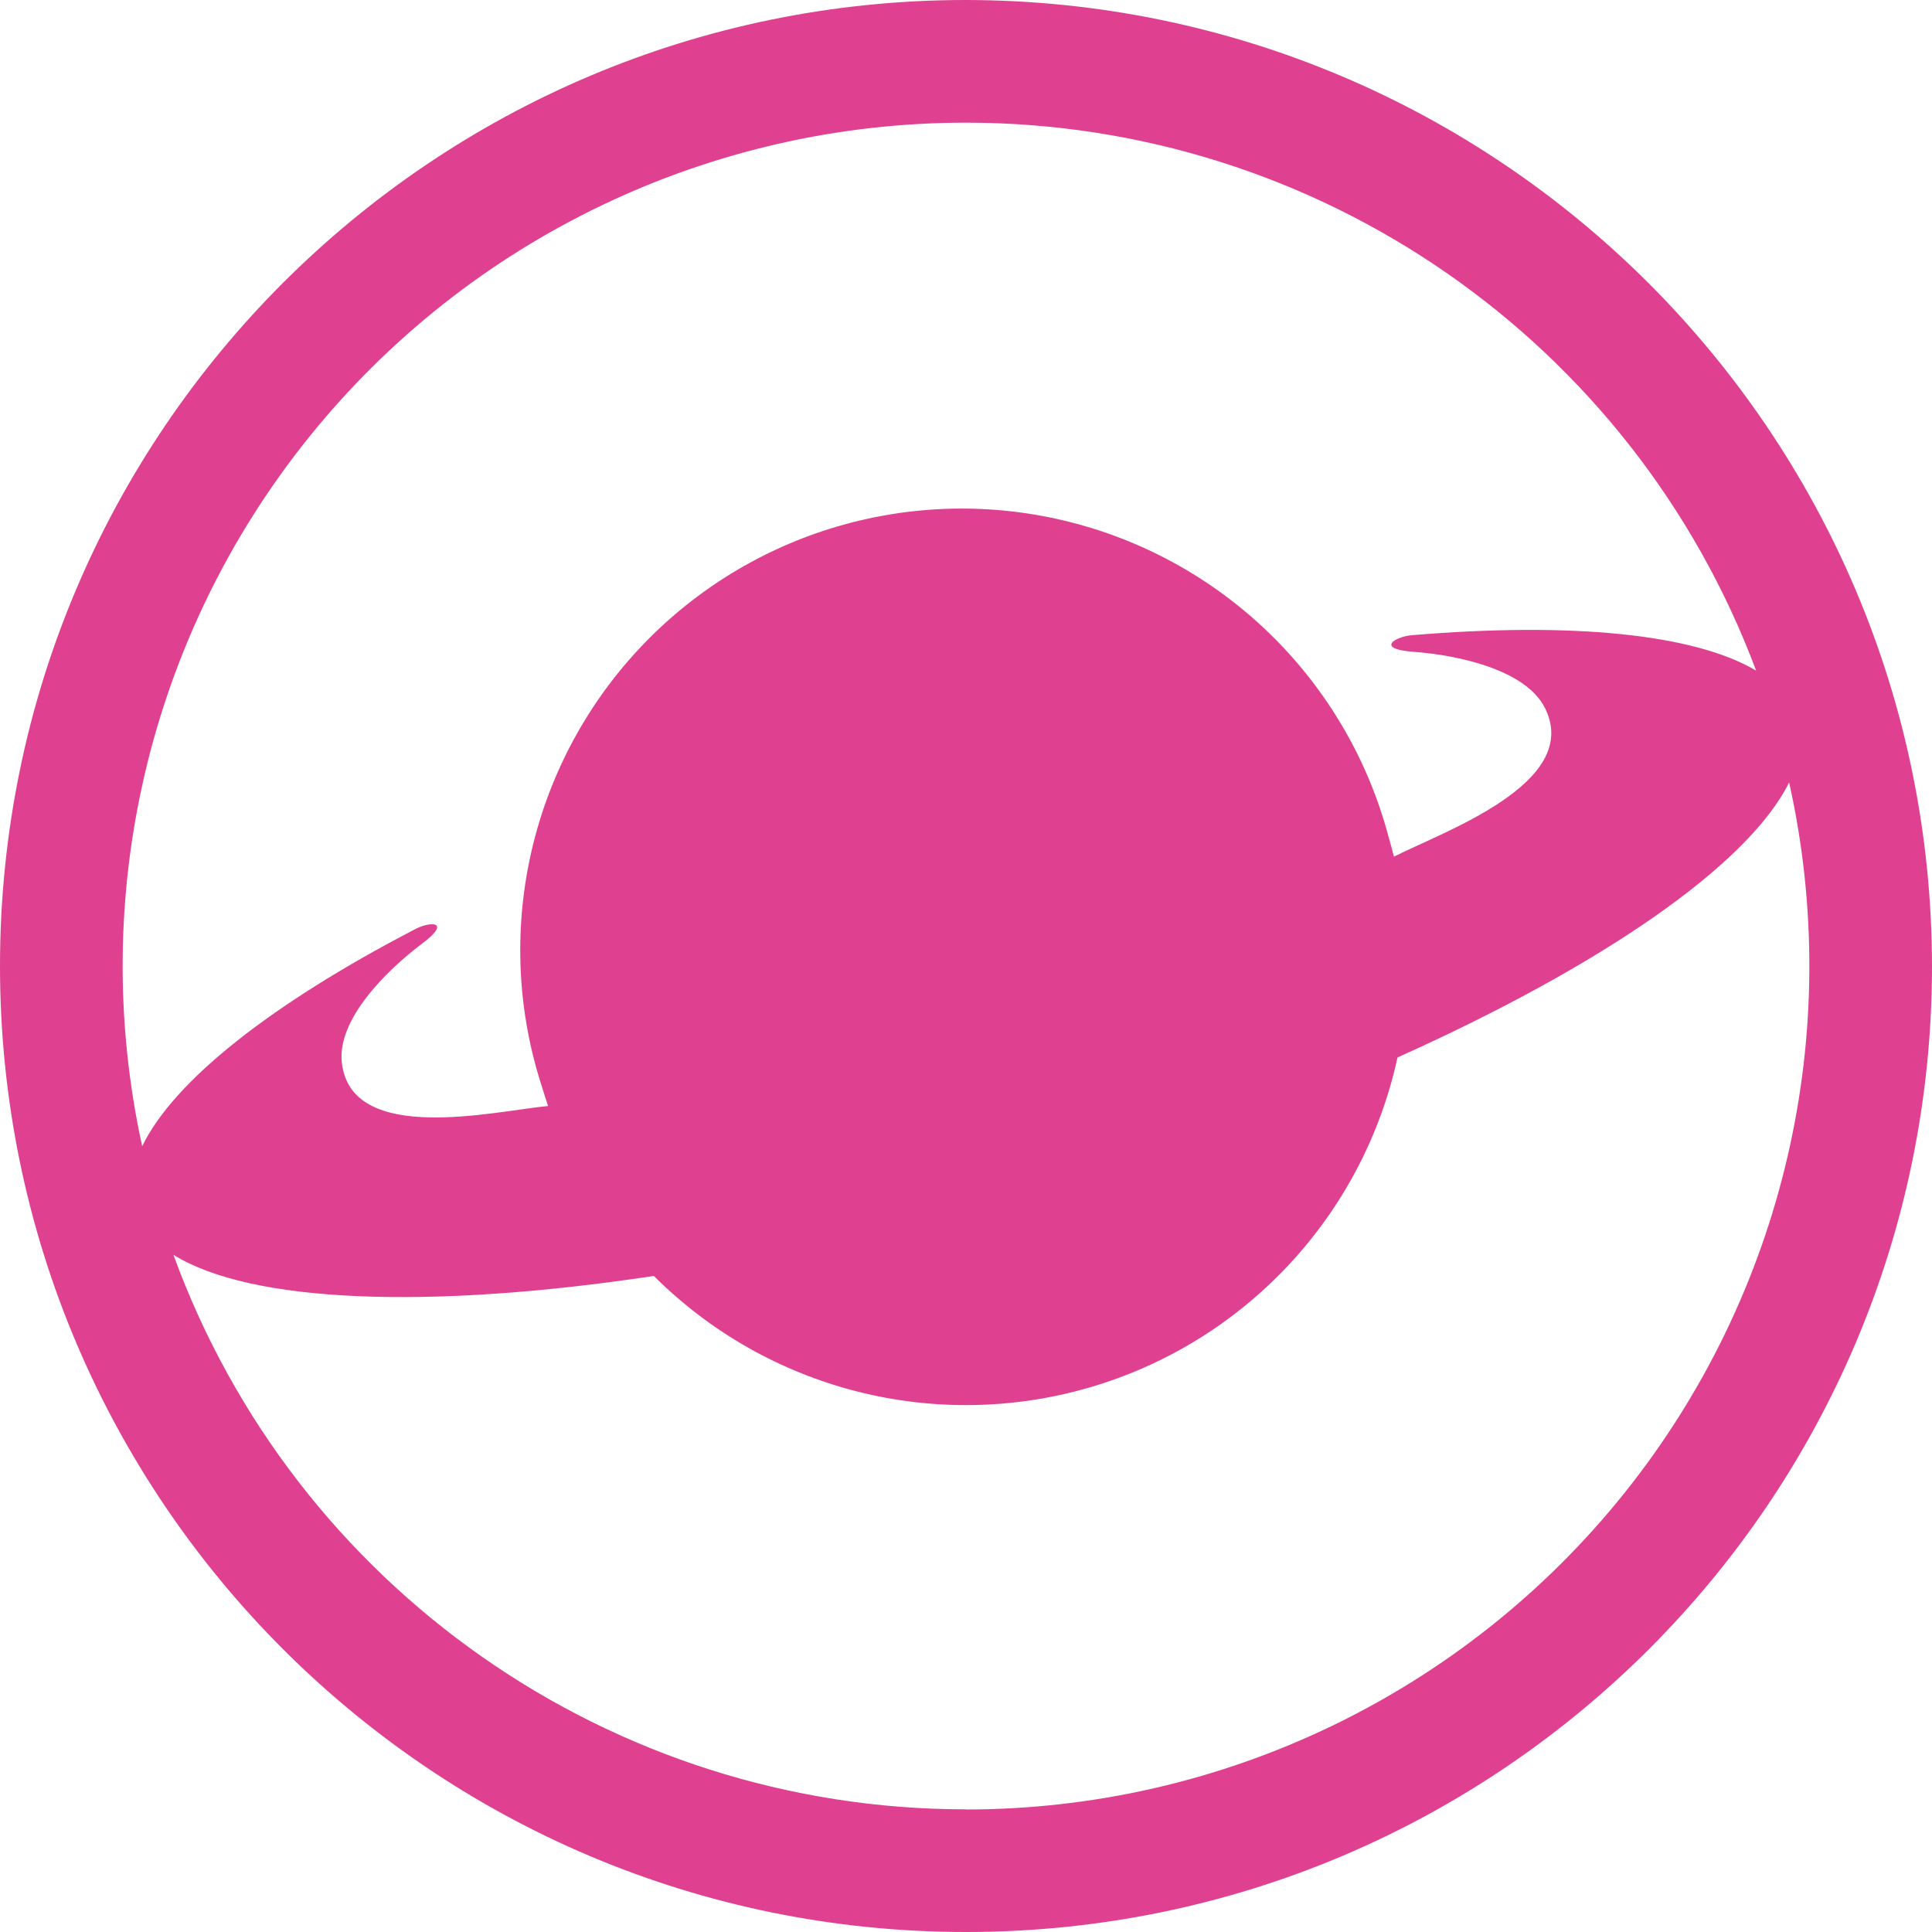
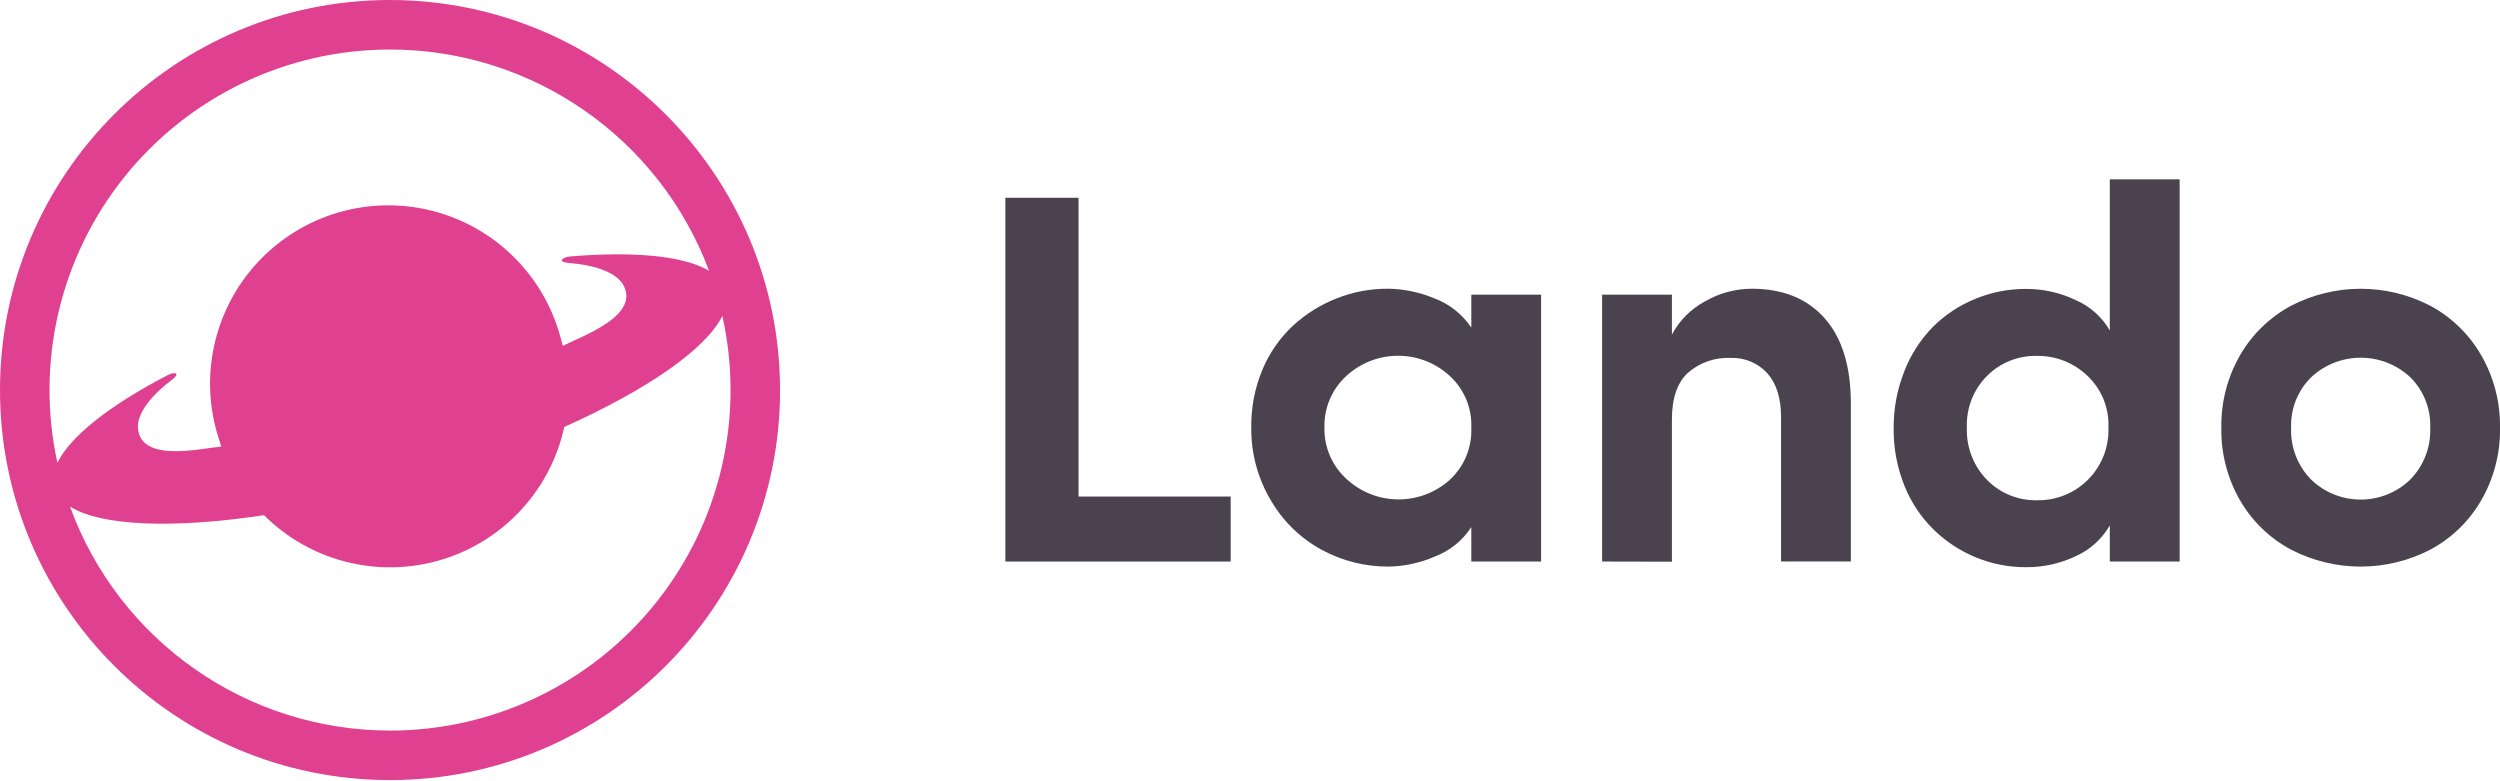
- <svg xmlns="http://www.w3.org/2000/svg" viewBox="0 0 140.5 140.5">
+ <svg xmlns="http://www.w3.org/2000/svg" viewBox="0 0 450.28 140.5">
  <defs>
-     <style>.cls-1{fill:#df4090;}</style>
+     <style>.cls-1{fill:#4a434f;}.cls-2{fill:#df4090;}</style>
  </defs>
  <g id="Layer_2" data-name="Layer 2">
    <g id="Layer_1-2" data-name="Layer 1">
-       <path class="cls-1" d="M70.25,0A70.25,70.25,0,1,0,140.5,70.25,70.34,70.34,0,0,0,70.25,0Zm0,8.92a61.36,61.36,0,0,1,57.46,39.85c-4.53-2.69-13.49-3.54-25-2.58-1.26.1-2.72,1,.06,1.21,3.3.24,8.22,1.31,9.6,4.12,2.68,5.47-7.53,9-11,10.78v0c-.11-.44-.23-.88-.36-1.33A32.11,32.11,0,1,0,39.44,79.12c.13.44.27.87.42,1.31l0,0c-3.83.36-14.33,2.9-15-3.15-.36-3.11,3.19-6.67,5.84-8.66,2.23-1.67.52-1.64-.6-1C19.75,73,12.62,78.62,10.34,83.36A61.32,61.32,0,0,1,70.25,8.92Zm0,122.66A61.34,61.34,0,0,1,12.61,91.25c5.64,3.52,18.62,4,34.94,1.54A32.12,32.12,0,0,0,101.63,76.9c14.91-6.69,25.5-14,28.48-20a61.34,61.34,0,0,1-59.86,74.69Z" />
+       <path class="cls-1" d="M181.08,101.14V35.62h13.18V89.43h27.4v11.71Z" />
+       <path class="cls-1" d="M225.37,77a26,26,0,0,1,2-10.4,22.84,22.84,0,0,1,5.5-7.93,25.39,25.39,0,0,1,7.87-4.93A24.93,24.93,0,0,1,250,52a22.43,22.43,0,0,1,8.23,1.69A13.94,13.94,0,0,1,265,59V53.07h12.57v48.07H265V94.93a13.48,13.48,0,0,1-6.5,5.28,21.91,21.91,0,0,1-8.41,1.84,25.07,25.07,0,0,1-12-3,23.55,23.55,0,0,1-9.12-8.81A25,25,0,0,1,225.37,77Zm13.18,0a12.12,12.12,0,0,0,4,9.29,13.79,13.79,0,0,0,18.55.15A12.1,12.1,0,0,0,265,77,12,12,0,0,0,261,67.6a13.75,13.75,0,0,0-18.51.12A12.11,12.11,0,0,0,238.55,77Z" />
+       <path class="cls-1" d="M288.56,101.14V53.07h12.57v7.19a14.54,14.54,0,0,1,6-6A17,17,0,0,1,315.46,52q8.49,0,13.2,5.34t4.7,15.38v28.41H320.79v-26q0-5.1-2.46-7.89a8.51,8.51,0,0,0-6.69-2.77,10.82,10.82,0,0,0-7.59,2.65q-2.93,2.66-2.92,8.51v25.54Z" />
+       <path class="cls-1" d="M343,87.46a26.88,26.88,0,0,1-1.93-10.28A27.37,27.37,0,0,1,343,66.84a23.61,23.61,0,0,1,5.17-8,23.15,23.15,0,0,1,7.57-5,23.49,23.49,0,0,1,9.1-1.8,20.53,20.53,0,0,1,9,2A13.14,13.14,0,0,1,380,59.52V32.3h12.58v68.84H380V94.63a13.33,13.33,0,0,1-6.1,5.53,20.53,20.53,0,0,1-9,2,23.44,23.44,0,0,1-9.07-1.79,23.76,23.76,0,0,1-7.58-5A23,23,0,0,1,343,87.46ZM354.26,77a12.78,12.78,0,0,0,3.64,9.45,12.23,12.23,0,0,0,9,3.65A12.62,12.62,0,0,0,379.75,77a12.07,12.07,0,0,0-3.84-9.37,12.89,12.89,0,0,0-9-3.53,12.33,12.33,0,0,0-9,3.58A12.47,12.47,0,0,0,354.26,77Z" />
+       <path class="cls-1" d="M403.52,90.22a25.24,25.24,0,0,1-3.43-13.16,25.32,25.32,0,0,1,3.43-13.18,23.33,23.33,0,0,1,9.13-8.81,27.2,27.2,0,0,1,25.07,0,23.27,23.27,0,0,1,9.13,8.84,25.31,25.31,0,0,1,3.43,13.15,25.24,25.24,0,0,1-3.43,13.13A23.19,23.19,0,0,1,437.72,99a27.28,27.28,0,0,1-25.07,0A23.25,23.25,0,0,1,403.52,90.22Zm9.14-13.16a12.59,12.59,0,0,0,3.62,9.34,12.87,12.87,0,0,0,17.81,0,12.59,12.59,0,0,0,3.62-9.34,12.12,12.12,0,0,0-3.62-9.14,13.08,13.08,0,0,0-17.79,0A12.13,12.13,0,0,0,412.66,77.06Z" />
+       <path class="cls-2" d="M70.25,0A70.25,70.25,0,1,0,140.5,70.25,70.34,70.34,0,0,0,70.25,0Zm0,8.92a61.36,61.36,0,0,1,57.46,39.85c-4.53-2.69-13.49-3.54-25-2.58-1.26.1-2.72,1,.06,1.21,3.3.24,8.22,1.31,9.6,4.12,2.68,5.47-7.53,9-11,10.78v0c-.11-.44-.23-.88-.36-1.33A32.11,32.11,0,1,0,39.44,79.12c.13.44.27.87.42,1.31l0,0c-3.83.36-14.33,2.9-15-3.15-.36-3.11,3.19-6.67,5.84-8.66,2.23-1.67.52-1.64-.6-1C19.75,73,12.62,78.62,10.34,83.36A61.32,61.32,0,0,1,70.25,8.92Zm0,122.66A61.34,61.34,0,0,1,12.61,91.25c5.64,3.52,18.62,4,34.94,1.54A32.12,32.12,0,0,0,101.63,76.9c14.91-6.69,25.5-14,28.48-20a61.34,61.34,0,0,1-59.86,74.69Z" />
    </g>
  </g>
</svg>
